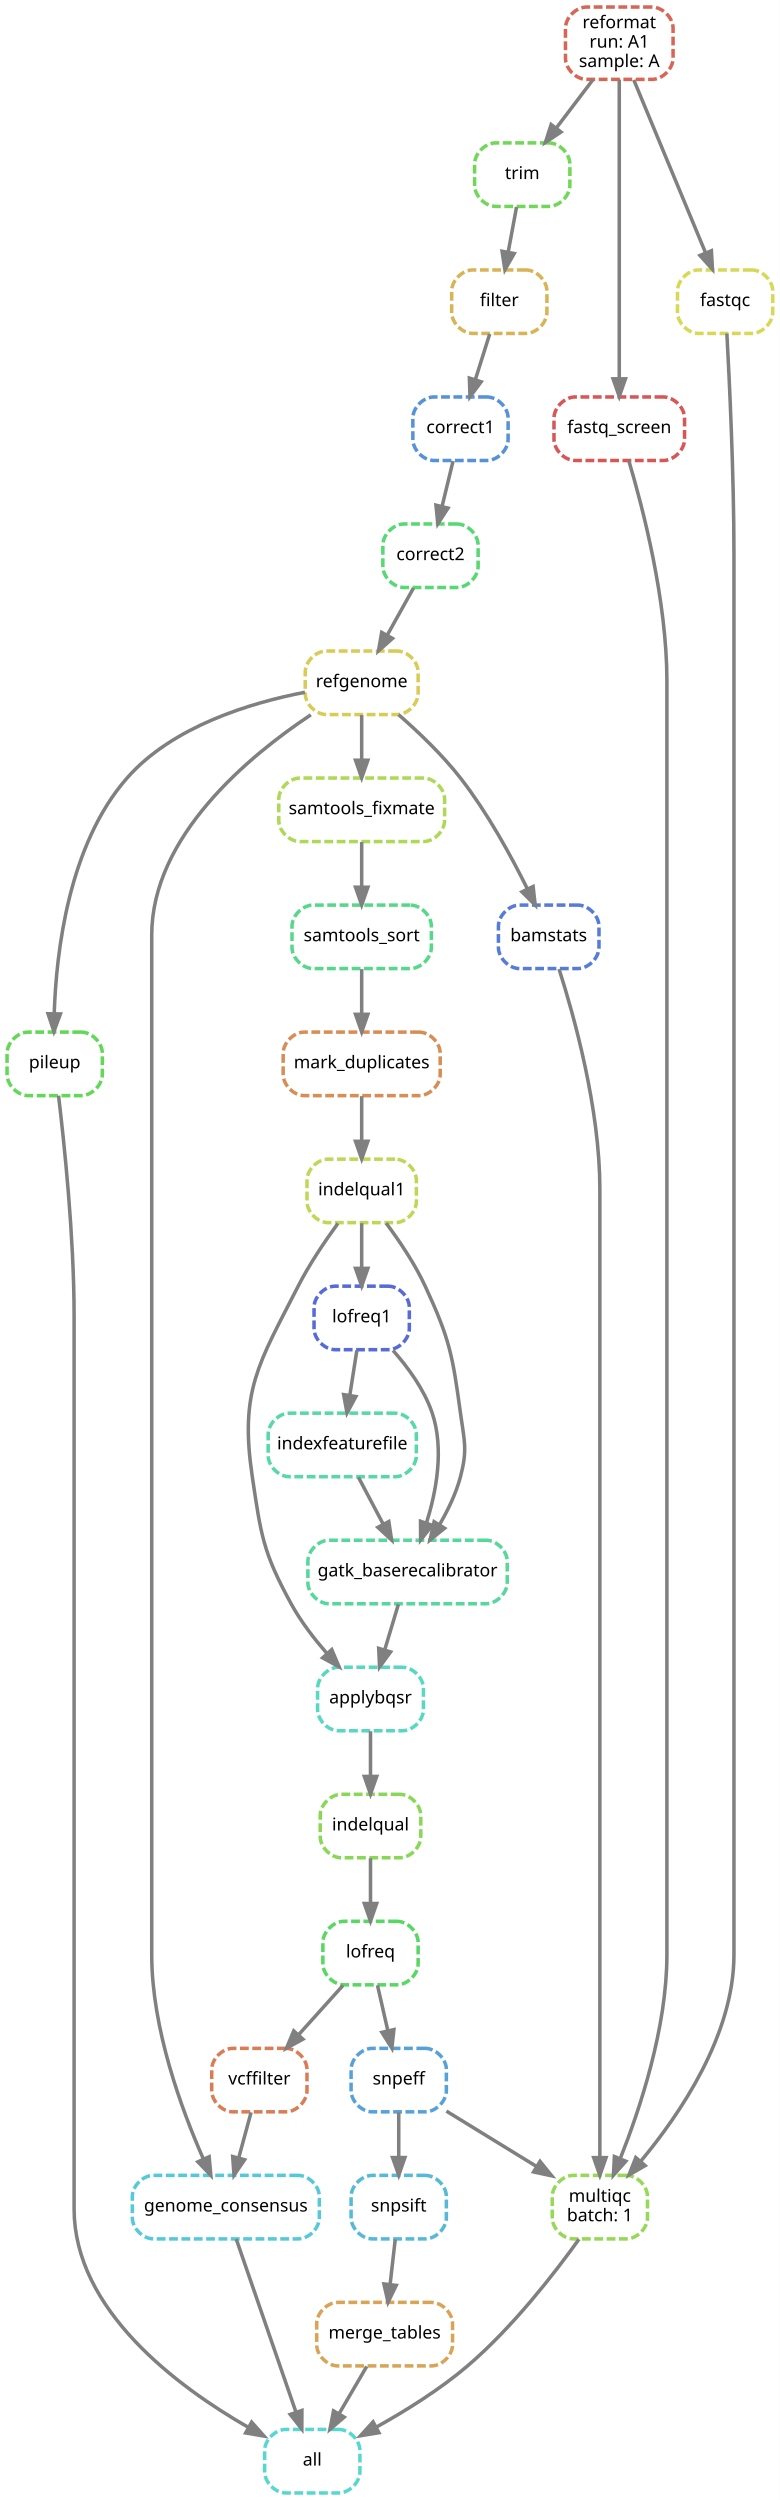
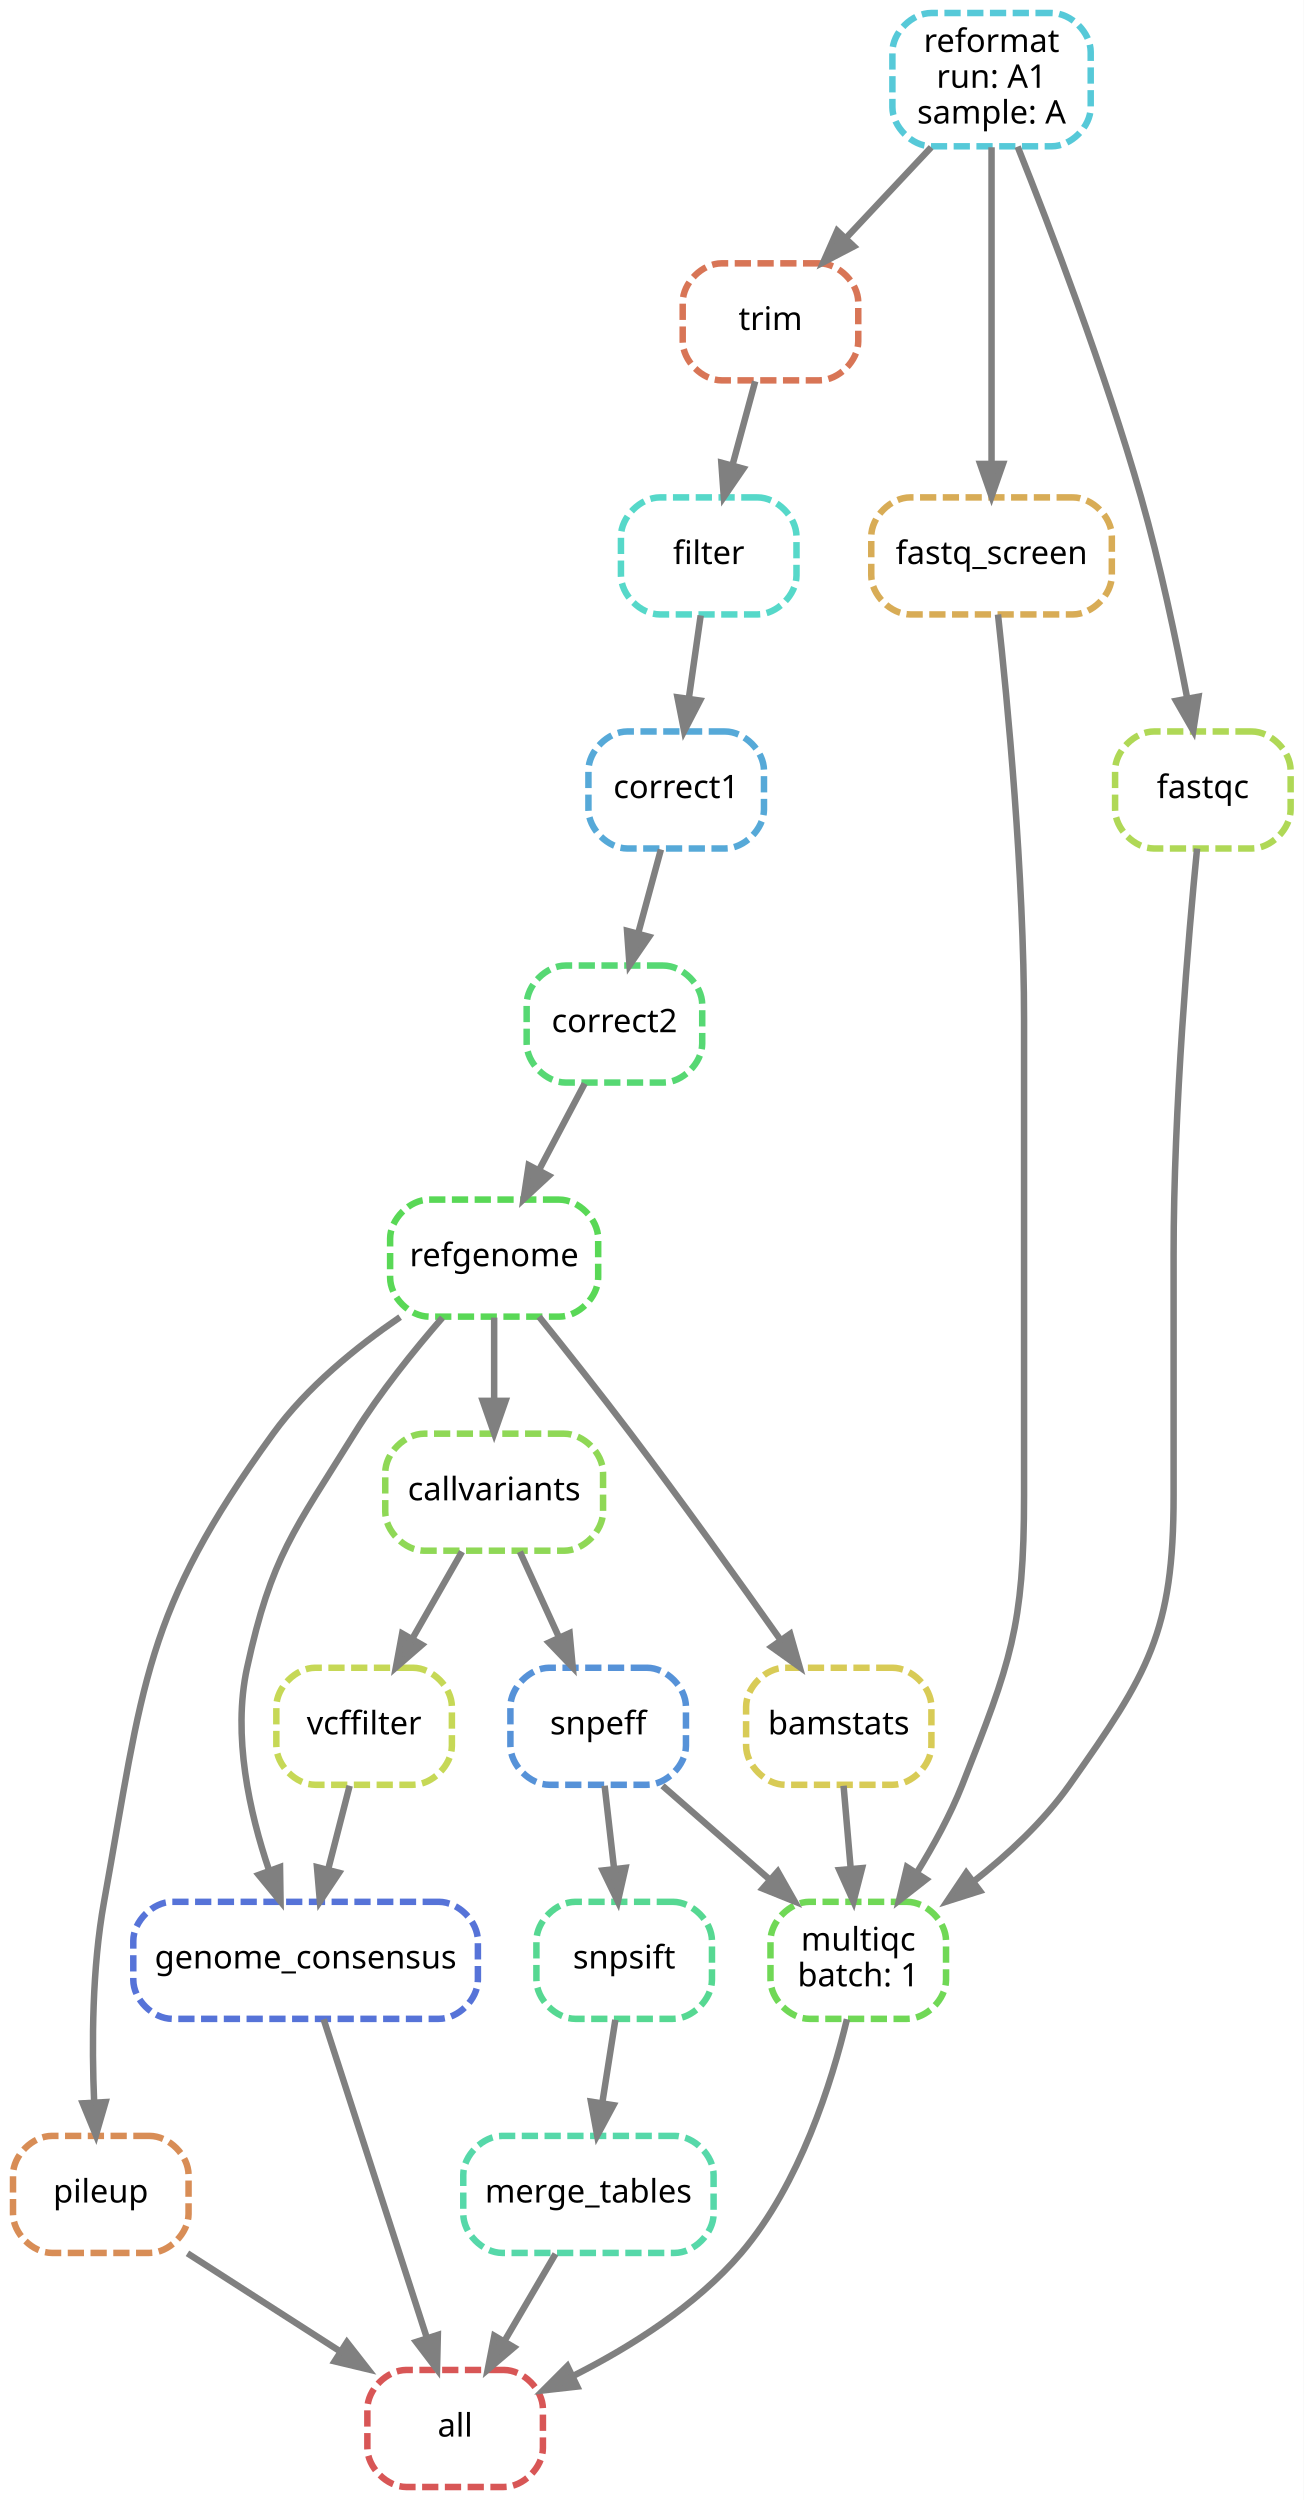
- <svg xmlns="http://www.w3.org/2000/svg" width="442pt" height="1417pt" viewBox="0.00 0.00 442.00 1417.00">
-   <g id="graph0" class="graph" transform="scale(1 1) rotate(0) translate(4 1413)">
-     <polygon fill="white" stroke="transparent" points="-4,4 -4,-1413 438,-1413 438,4 -4,4" />
+ <svg xmlns="http://www.w3.org/2000/svg" width="401pt" height="769pt" viewBox="0.00 0.00 401.00 769.00">
+   <g id="graph0" class="graph" transform="scale(1 1) rotate(0) translate(4 765)">
+     <polygon fill="white" stroke="transparent" points="-4,4 -4,-765 397,-765 397,4 -4,4" />
    <g id="node1" class="node">
-       <path fill="none" stroke="#56d8d0" stroke-width="2" stroke-dasharray="5,2" d="M188,-36C188,-36 158,-36 158,-36 152,-36 146,-30 146,-24 146,-24 146,-12 146,-12 146,-6 152,0 158,0 158,0 188,0 188,0 194,0 200,-6 200,-12 200,-12 200,-24 200,-24 200,-30 194,-36 188,-36" />
-       <text text-anchor="middle" x="173" y="-15.5" font-family="sans" font-size="10.00">all</text>
+       <path fill="none" stroke="#d85656" stroke-width="2" stroke-dasharray="5,2" d="M151,-36C151,-36 121,-36 121,-36 115,-36 109,-30 109,-24 109,-24 109,-12 109,-12 109,-6 115,0 121,0 121,0 151,0 151,0 157,0 163,-6 163,-12 163,-12 163,-24 163,-24 163,-30 157,-36 151,-36" />
+       <text text-anchor="middle" x="136" y="-15.5" font-family="sans" font-size="10.00">all</text>
    </g>
    <g id="node2" class="node">
-       <path fill="none" stroke="#d8a456" stroke-width="2" stroke-dasharray="5,2" d="M240.5,-108C240.5,-108 187.5,-108 187.5,-108 181.5,-108 175.5,-102 175.5,-96 175.5,-96 175.5,-84 175.5,-84 175.5,-78 181.5,-72 187.5,-72 187.5,-72 240.5,-72 240.5,-72 246.5,-72 252.5,-78 252.5,-84 252.5,-84 252.5,-96 252.5,-96 252.5,-102 246.5,-108 240.5,-108" />
-       <text text-anchor="middle" x="214" y="-87.5" font-family="sans" font-size="10.00">merge_tables</text>
+       <path fill="none" stroke="#56d8a9" stroke-width="2" stroke-dasharray="5,2" d="M203.5,-108C203.5,-108 150.5,-108 150.5,-108 144.5,-108 138.5,-102 138.5,-96 138.5,-96 138.5,-84 138.5,-84 138.5,-78 144.5,-72 150.5,-72 150.5,-72 203.5,-72 203.5,-72 209.5,-72 215.5,-78 215.5,-84 215.5,-84 215.5,-96 215.5,-96 215.5,-102 209.5,-108 203.5,-108" />
+       <text text-anchor="middle" x="177" y="-87.5" font-family="sans" font-size="10.00">merge_tables</text>
    </g>
    <g id="edge1" class="edge">
-       <path fill="none" stroke="grey" stroke-width="2" d="M203.87,-71.7C199.15,-63.64 193.44,-53.89 188.22,-44.98" />
-       <polygon fill="grey" stroke="grey" stroke-width="2" points="191.09,-42.96 183.02,-36.1 185.05,-46.5 191.09,-42.96" />
+       <path fill="none" stroke="grey" stroke-width="2" d="M166.87,-71.7C162.15,-63.64 156.44,-53.89 151.22,-44.98" />
+       <polygon fill="grey" stroke="grey" stroke-width="2" points="154.09,-42.96 146.02,-36.1 148.05,-46.5 154.09,-42.96" />
    </g>
    <g id="node3" class="node">
-       <path fill="none" stroke="#56b9d8" stroke-width="2" stroke-dasharray="5,2" d="M237,-180C237,-180 207,-180 207,-180 201,-180 195,-174 195,-168 195,-168 195,-156 195,-156 195,-150 201,-144 207,-144 207,-144 237,-144 237,-144 243,-144 249,-150 249,-156 249,-156 249,-168 249,-168 249,-174 243,-180 237,-180" />
-       <text text-anchor="middle" x="222" y="-159.5" font-family="sans" font-size="10.00">snpsift</text>
+       <path fill="none" stroke="#56d892" stroke-width="2" stroke-dasharray="5,2" d="M203,-180C203,-180 173,-180 173,-180 167,-180 161,-174 161,-168 161,-168 161,-156 161,-156 161,-150 167,-144 173,-144 173,-144 203,-144 203,-144 209,-144 215,-150 215,-156 215,-156 215,-168 215,-168 215,-174 209,-180 203,-180" />
+       <text text-anchor="middle" x="188" y="-159.5" font-family="sans" font-size="10.00">snpsift</text>
    </g>
    <g id="edge5" class="edge">
-       <path fill="none" stroke="grey" stroke-width="2" d="M220.02,-143.7C219.14,-135.98 218.08,-126.71 217.1,-118.11" />
-       <polygon fill="grey" stroke="grey" stroke-width="2" points="220.57,-117.64 215.95,-108.1 213.61,-118.44 220.57,-117.64" />
+       <path fill="none" stroke="grey" stroke-width="2" d="M185.28,-143.7C184.07,-135.98 182.61,-126.71 181.26,-118.11" />
+       <polygon fill="grey" stroke="grey" stroke-width="2" points="184.7,-117.44 179.69,-108.1 177.78,-118.53 184.7,-117.44" />
    </g>
    <g id="node4" class="node">
-       <path fill="none" stroke="#56a2d8" stroke-width="2" stroke-dasharray="5,2" d="M237,-252C237,-252 207,-252 207,-252 201,-252 195,-246 195,-240 195,-240 195,-228 195,-228 195,-222 201,-216 207,-216 207,-216 237,-216 237,-216 243,-216 249,-222 249,-228 249,-228 249,-240 249,-240 249,-246 243,-252 237,-252" />
-       <text text-anchor="middle" x="222" y="-231.5" font-family="sans" font-size="10.00">snpeff</text>
+       <path fill="none" stroke="#5692d8" stroke-width="2" stroke-dasharray="5,2" d="M195,-252C195,-252 165,-252 165,-252 159,-252 153,-246 153,-240 153,-240 153,-228 153,-228 153,-222 159,-216 165,-216 165,-216 195,-216 195,-216 201,-216 207,-222 207,-228 207,-228 207,-240 207,-240 207,-246 201,-252 195,-252" />
+       <text text-anchor="middle" x="180" y="-231.5" font-family="sans" font-size="10.00">snpeff</text>
    </g>
    <g id="edge6" class="edge">
-       <path fill="none" stroke="grey" stroke-width="2" d="M222,-215.7C222,-207.98 222,-198.71 222,-190.11" />
-       <polygon fill="grey" stroke="grey" stroke-width="2" points="225.5,-190.1 222,-180.1 218.5,-190.1 225.5,-190.1" />
+       <path fill="none" stroke="grey" stroke-width="2" d="M181.98,-215.7C182.86,-207.98 183.92,-198.71 184.9,-190.11" />
+       <polygon fill="grey" stroke="grey" stroke-width="2" points="188.39,-190.44 186.05,-180.1 181.43,-189.64 188.39,-190.44" />
    </g>
-     <g id="node21" class="node">
-       <path fill="none" stroke="#97d856" stroke-width="2" stroke-dasharray="5,2" d="M351,-180C351,-180 321,-180 321,-180 315,-180 309,-174 309,-168 309,-168 309,-156 309,-156 309,-150 315,-144 321,-144 321,-144 351,-144 351,-144 357,-144 363,-150 363,-156 363,-156 363,-168 363,-168 363,-174 357,-180 351,-180" />
-       <text text-anchor="middle" x="336" y="-165" font-family="sans" font-size="10.00">multiqc</text>
-       <text text-anchor="middle" x="336" y="-154" font-family="sans" font-size="10.00">batch: 1</text>
+     <g id="node12" class="node">
+       <path fill="none" stroke="#70d856" stroke-width="2" stroke-dasharray="5,2" d="M275,-180C275,-180 245,-180 245,-180 239,-180 233,-174 233,-168 233,-168 233,-156 233,-156 233,-150 239,-144 245,-144 245,-144 275,-144 275,-144 281,-144 287,-150 287,-156 287,-156 287,-168 287,-168 287,-174 281,-180 275,-180" />
+       <text text-anchor="middle" x="260" y="-165" font-family="sans" font-size="10.00">multiqc</text>
+       <text text-anchor="middle" x="260" y="-154" font-family="sans" font-size="10.00">batch: 1</text>
    </g>
-     <g id="edge28" class="edge">
-       <path fill="none" stroke="grey" stroke-width="2" d="M249.02,-216.41C264.24,-207.06 283.45,-195.27 299.94,-185.14" />
-       <polygon fill="grey" stroke="grey" stroke-width="2" points="302.09,-187.93 308.78,-179.71 298.43,-181.96 302.09,-187.93" />
+     <g id="edge16" class="edge">
+       <path fill="none" stroke="grey" stroke-width="2" d="M199.78,-215.7C209.75,-206.97 222.01,-196.24 232.86,-186.75" />
+       <polygon fill="grey" stroke="grey" stroke-width="2" points="235.23,-189.32 240.45,-180.1 230.62,-184.06 235.23,-189.32" />
    </g>
    <g id="node5" class="node">
-       <path fill="none" stroke="#56d863" stroke-width="2" stroke-dasharray="5,2" d="M221,-324C221,-324 191,-324 191,-324 185,-324 179,-318 179,-312 179,-312 179,-300 179,-300 179,-294 185,-288 191,-288 191,-288 221,-288 221,-288 227,-288 233,-294 233,-300 233,-300 233,-312 233,-312 233,-318 227,-324 221,-324" />
-       <text text-anchor="middle" x="206" y="-303.5" font-family="sans" font-size="10.00">lofreq</text>
+       <path fill="none" stroke="#8fd856" stroke-width="2" stroke-dasharray="5,2" d="M169.5,-324C169.5,-324 126.5,-324 126.5,-324 120.5,-324 114.5,-318 114.5,-312 114.5,-312 114.5,-300 114.5,-300 114.5,-294 120.5,-288 126.5,-288 126.5,-288 169.5,-288 169.5,-288 175.5,-288 181.5,-294 181.5,-300 181.5,-300 181.5,-312 181.5,-312 181.5,-318 175.5,-324 169.5,-324" />
+       <text text-anchor="middle" x="148" y="-303.5" font-family="sans" font-size="10.00">callvariants</text>
    </g>
    <g id="edge7" class="edge">
-       <path fill="none" stroke="grey" stroke-width="2" d="M209.96,-287.7C211.72,-279.98 213.84,-270.71 215.8,-262.11" />
-       <polygon fill="grey" stroke="grey" stroke-width="2" points="219.27,-262.63 218.09,-252.1 212.45,-261.07 219.27,-262.63" />
+       <path fill="none" stroke="grey" stroke-width="2" d="M155.91,-287.7C159.55,-279.73 163.95,-270.1 167.99,-261.26" />
+       <polygon fill="grey" stroke="grey" stroke-width="2" points="171.21,-262.65 172.18,-252.1 164.84,-259.74 171.21,-262.65" />
    </g>
-     <g id="node27" class="node">
-       <path fill="none" stroke="#d87d56" stroke-width="2" stroke-dasharray="5,2" d="M158,-252C158,-252 128,-252 128,-252 122,-252 116,-246 116,-240 116,-240 116,-228 116,-228 116,-222 122,-216 128,-216 128,-216 158,-216 158,-216 164,-216 170,-222 170,-228 170,-228 170,-240 170,-240 170,-246 164,-252 158,-252" />
-       <text text-anchor="middle" x="143" y="-231.5" font-family="sans" font-size="10.00">vcffilter</text>
+     <g id="node18" class="node">
+       <path fill="none" stroke="#c6d856" stroke-width="2" stroke-dasharray="5,2" d="M123,-252C123,-252 93,-252 93,-252 87,-252 81,-246 81,-240 81,-240 81,-228 81,-228 81,-222 87,-216 93,-216 93,-216 123,-216 123,-216 129,-216 135,-222 135,-228 135,-228 135,-240 135,-240 135,-246 129,-252 123,-252" />
+       <text text-anchor="middle" x="108" y="-231.5" font-family="sans" font-size="10.00">vcffilter</text>
    </g>
-     <g id="edge36" class="edge">
-       <path fill="none" stroke="grey" stroke-width="2" d="M190.43,-287.7C182.8,-279.22 173.48,-268.86 165.12,-259.58" />
-       <polygon fill="grey" stroke="grey" stroke-width="2" points="167.69,-257.2 158.39,-252.1 162.48,-261.88 167.69,-257.2" />
+     <g id="edge24" class="edge">
+       <path fill="none" stroke="grey" stroke-width="2" d="M138.11,-287.7C133.51,-279.64 127.94,-269.89 122.85,-260.98" />
+       <polygon fill="grey" stroke="grey" stroke-width="2" points="125.77,-259.05 117.77,-252.1 119.7,-262.52 125.77,-259.05" />
    </g>
    <g id="node6" class="node">
-       <path fill="none" stroke="#88d856" stroke-width="2" stroke-dasharray="5,2" d="M222.5,-396C222.5,-396 189.5,-396 189.5,-396 183.5,-396 177.5,-390 177.5,-384 177.5,-384 177.5,-372 177.5,-372 177.5,-366 183.5,-360 189.5,-360 189.5,-360 222.5,-360 222.5,-360 228.5,-360 234.5,-366 234.5,-372 234.5,-372 234.5,-384 234.5,-384 234.5,-390 228.5,-396 222.5,-396" />
-       <text text-anchor="middle" x="206" y="-375.5" font-family="sans" font-size="10.00">indelqual</text>
+       <path fill="none" stroke="#59d856" stroke-width="2" stroke-dasharray="5,2" d="M168,-396C168,-396 128,-396 128,-396 122,-396 116,-390 116,-384 116,-384 116,-372 116,-372 116,-366 122,-360 128,-360 128,-360 168,-360 168,-360 174,-360 180,-366 180,-372 180,-372 180,-384 180,-384 180,-390 174,-396 168,-396" />
+       <text text-anchor="middle" x="148" y="-375.5" font-family="sans" font-size="10.00">refgenome</text>
    </g>
    <g id="edge8" class="edge">
-       <path fill="none" stroke="grey" stroke-width="2" d="M206,-359.7C206,-351.98 206,-342.71 206,-334.11" />
-       <polygon fill="grey" stroke="grey" stroke-width="2" points="209.5,-334.1 206,-324.1 202.5,-334.1 209.5,-334.1" />
+       <path fill="none" stroke="grey" stroke-width="2" d="M148,-359.7C148,-351.98 148,-342.71 148,-334.11" />
+       <polygon fill="grey" stroke="grey" stroke-width="2" points="151.5,-334.1 148,-324.1 144.5,-334.1 151.5,-334.1" />
+     </g>
+     <g id="node15" class="node">
+       <path fill="none" stroke="#d8cb56" stroke-width="2" stroke-dasharray="5,2" d="M270.5,-252C270.5,-252 237.5,-252 237.5,-252 231.5,-252 225.5,-246 225.5,-240 225.5,-240 225.5,-228 225.5,-228 225.5,-222 231.5,-216 237.5,-216 237.5,-216 270.5,-216 270.5,-216 276.5,-216 282.5,-222 282.5,-228 282.5,-228 282.5,-240 282.5,-240 282.5,-246 276.5,-252 270.5,-252" />
+       <text text-anchor="middle" x="254" y="-231.5" font-family="sans" font-size="10.00">bamstats</text>
+     </g>
+     <g id="edge20" class="edge">
+       <path fill="none" stroke="grey" stroke-width="2" d="M161.82,-359.97C170.12,-349.66 180.8,-336.18 190,-324 205.97,-302.86 223.49,-278.39 236.16,-260.46" />
+       <polygon fill="grey" stroke="grey" stroke-width="2" points="239.06,-262.42 241.97,-252.23 233.34,-258.39 239.06,-262.42" />
+     </g>
+     <g id="node16" class="node">
+       <path fill="none" stroke="#d88d56" stroke-width="2" stroke-dasharray="5,2" d="M42,-108C42,-108 12,-108 12,-108 6,-108 0,-102 0,-96 0,-96 0,-84 0,-84 0,-78 6,-72 12,-72 12,-72 42,-72 42,-72 48,-72 54,-78 54,-84 54,-84 54,-96 54,-96 54,-102 48,-108 42,-108" />
+       <text text-anchor="middle" x="27" y="-87.5" font-family="sans" font-size="10.00">pileup</text>
+     </g>
+     <g id="edge21" class="edge">
+       <path fill="none" stroke="grey" stroke-width="2" d="M119.07,-359.86C105.63,-350.67 90.37,-338.3 80,-324 40.04,-268.92 40.11,-246.96 28,-180 24.31,-159.6 24.21,-136.14 24.96,-118.43" />
+       <polygon fill="grey" stroke="grey" stroke-width="2" points="28.46,-118.4 25.5,-108.22 21.47,-118.02 28.46,-118.4" />
+     </g>
+     <g id="node17" class="node">
+       <path fill="none" stroke="#5673d8" stroke-width="2" stroke-dasharray="5,2" d="M131,-180C131,-180 49,-180 49,-180 43,-180 37,-174 37,-168 37,-168 37,-156 37,-156 37,-150 43,-144 49,-144 49,-144 131,-144 131,-144 137,-144 143,-150 143,-156 143,-156 143,-168 143,-168 143,-174 137,-180 131,-180" />
+       <text text-anchor="middle" x="90" y="-159.5" font-family="sans" font-size="10.00">genome_consensus</text>
+     </g>
+     <g id="edge22" class="edge">
+       <path fill="none" stroke="grey" stroke-width="2" d="M132.09,-359.69C123.42,-349.72 112.88,-336.68 105,-324 86.43,-294.1 79.51,-286.39 72,-252 67.45,-231.14 72.75,-207.45 78.75,-189.75" />
+       <polygon fill="grey" stroke="grey" stroke-width="2" points="82.14,-190.69 82.3,-180.09 75.57,-188.27 82.14,-190.69" />
    </g>
    <g id="node7" class="node">
-       <path fill="none" stroke="#56d8c1" stroke-width="2" stroke-dasharray="5,2" d="M224,-468C224,-468 188,-468 188,-468 182,-468 176,-462 176,-456 176,-456 176,-444 176,-444 176,-438 182,-432 188,-432 188,-432 224,-432 224,-432 230,-432 236,-438 236,-444 236,-444 236,-456 236,-456 236,-462 230,-468 224,-468" />
-       <text text-anchor="middle" x="206" y="-447.5" font-family="sans" font-size="10.00">applybqsr</text>
+       <path fill="none" stroke="#56d873" stroke-width="2" stroke-dasharray="5,2" d="M200,-468C200,-468 170,-468 170,-468 164,-468 158,-462 158,-456 158,-456 158,-444 158,-444 158,-438 164,-432 170,-432 170,-432 200,-432 200,-432 206,-432 212,-438 212,-444 212,-444 212,-456 212,-456 212,-462 206,-468 200,-468" />
+       <text text-anchor="middle" x="185" y="-447.5" font-family="sans" font-size="10.00">correct2</text>
    </g>
    <g id="edge9" class="edge">
-       <path fill="none" stroke="grey" stroke-width="2" d="M206,-431.7C206,-423.98 206,-414.71 206,-406.11" />
-       <polygon fill="grey" stroke="grey" stroke-width="2" points="209.5,-406.1 206,-396.1 202.5,-406.1 209.5,-406.1" />
+       <path fill="none" stroke="grey" stroke-width="2" d="M175.85,-431.7C171.6,-423.64 166.44,-413.89 161.73,-404.98" />
+       <polygon fill="grey" stroke="grey" stroke-width="2" points="164.81,-403.31 157.04,-396.1 158.62,-406.58 164.81,-403.31" />
    </g>
    <g id="node8" class="node">
-       <path fill="none" stroke="#bed856" stroke-width="2" stroke-dasharray="5,2" d="M220,-756C220,-756 182,-756 182,-756 176,-756 170,-750 170,-744 170,-744 170,-732 170,-732 170,-726 176,-720 182,-720 182,-720 220,-720 220,-720 226,-720 232,-726 232,-732 232,-732 232,-744 232,-744 232,-750 226,-756 220,-756" />
-       <text text-anchor="middle" x="201" y="-735.5" font-family="sans" font-size="10.00">indelqual1</text>
+       <path fill="none" stroke="#56a9d8" stroke-width="2" stroke-dasharray="5,2" d="M219,-540C219,-540 189,-540 189,-540 183,-540 177,-534 177,-528 177,-528 177,-516 177,-516 177,-510 183,-504 189,-504 189,-504 219,-504 219,-504 225,-504 231,-510 231,-516 231,-516 231,-528 231,-528 231,-534 225,-540 219,-540" />
+       <text text-anchor="middle" x="204" y="-519.5" font-family="sans" font-size="10.00">correct1</text>
    </g>
    <g id="edge10" class="edge">
-       <path fill="none" stroke="grey" stroke-width="2" d="M187.5,-719.54C180.19,-709.52 171.37,-696.49 165,-684 142.57,-640.02 131.71,-624.83 139,-576 143.94,-542.91 144.95,-533.36 161,-504 166.44,-494.05 173.95,-484.26 181.28,-475.86" />
-       <polygon fill="grey" stroke="grey" stroke-width="2" points="184.04,-478.02 188.17,-468.27 178.86,-473.32 184.04,-478.02" />
-     </g>
-     <g id="node18" class="node">
-       <path fill="none" stroke="#56d89a" stroke-width="2" stroke-dasharray="5,2" d="M271.5,-540C271.5,-540 182.5,-540 182.5,-540 176.5,-540 170.5,-534 170.5,-528 170.5,-528 170.5,-516 170.5,-516 170.5,-510 176.5,-504 182.5,-504 182.5,-504 271.5,-504 271.5,-504 277.5,-504 283.5,-510 283.5,-516 283.5,-516 283.5,-528 283.5,-528 283.5,-534 277.5,-540 271.5,-540" />
-       <text text-anchor="middle" x="227" y="-519.5" font-family="sans" font-size="10.00">gatk_baserecalibrator</text>
-     </g>
-     <g id="edge21" class="edge">
-       <path fill="none" stroke="grey" stroke-width="2" d="M214.86,-719.72C222.3,-709.76 231.11,-696.72 237,-684 250.96,-653.86 252.51,-644.91 257,-612 259.16,-596.15 261.08,-591.47 257,-576 254.51,-566.54 249.9,-556.99 245.03,-548.66" />
-       <polygon fill="grey" stroke="grey" stroke-width="2" points="247.99,-546.79 239.73,-540.15 242.05,-550.49 247.99,-546.79" />
-     </g>
-     <g id="node19" class="node">
-       <path fill="none" stroke="#566bd8" stroke-width="2" stroke-dasharray="5,2" d="M216,-684C216,-684 186,-684 186,-684 180,-684 174,-678 174,-672 174,-672 174,-660 174,-660 174,-654 180,-648 186,-648 186,-648 216,-648 216,-648 222,-648 228,-654 228,-660 228,-660 228,-672 228,-672 228,-678 222,-684 216,-684" />
-       <text text-anchor="middle" x="201" y="-663.5" font-family="sans" font-size="10.00">lofreq1</text>
-     </g>
-     <g id="edge24" class="edge">
-       <path fill="none" stroke="grey" stroke-width="2" d="M201,-719.7C201,-711.98 201,-702.71 201,-694.11" />
-       <polygon fill="grey" stroke="grey" stroke-width="2" points="204.5,-694.1 201,-684.1 197.5,-694.1 204.5,-694.1" />
+       <path fill="none" stroke="grey" stroke-width="2" d="M199.3,-503.7C197.19,-495.9 194.64,-486.51 192.28,-477.83" />
+       <polygon fill="grey" stroke="grey" stroke-width="2" points="195.64,-476.84 189.64,-468.1 188.88,-478.67 195.64,-476.84" />
    </g>
    <g id="node9" class="node">
-       <path fill="none" stroke="#d88d56" stroke-width="2" stroke-dasharray="5,2" d="M233.5,-828C233.5,-828 168.5,-828 168.5,-828 162.5,-828 156.5,-822 156.5,-816 156.5,-816 156.5,-804 156.5,-804 156.5,-798 162.5,-792 168.5,-792 168.5,-792 233.5,-792 233.5,-792 239.5,-792 245.5,-798 245.5,-804 245.5,-804 245.5,-816 245.5,-816 245.5,-822 239.5,-828 233.5,-828" />
-       <text text-anchor="middle" x="201" y="-807.5" font-family="sans" font-size="10.00">mark_duplicates</text>
+       <path fill="none" stroke="#56d8c9" stroke-width="2" stroke-dasharray="5,2" d="M229,-612C229,-612 199,-612 199,-612 193,-612 187,-606 187,-600 187,-600 187,-588 187,-588 187,-582 193,-576 199,-576 199,-576 229,-576 229,-576 235,-576 241,-582 241,-588 241,-588 241,-600 241,-600 241,-606 235,-612 229,-612" />
+       <text text-anchor="middle" x="214" y="-591.5" font-family="sans" font-size="10.00">filter</text>
+     </g>
+     <g id="edge11" class="edge">
+       <path fill="none" stroke="grey" stroke-width="2" d="M211.53,-575.7C210.43,-567.98 209.1,-558.71 207.87,-550.11" />
+       <polygon fill="grey" stroke="grey" stroke-width="2" points="211.32,-549.51 206.44,-540.1 204.39,-550.5 211.32,-549.51" />
+     </g>
+     <g id="node10" class="node">
+       <path fill="none" stroke="#d87556" stroke-width="2" stroke-dasharray="5,2" d="M248,-684C248,-684 218,-684 218,-684 212,-684 206,-678 206,-672 206,-672 206,-660 206,-660 206,-654 212,-648 218,-648 218,-648 248,-648 248,-648 254,-648 260,-654 260,-660 260,-660 260,-672 260,-672 260,-678 254,-684 248,-684" />
+       <text text-anchor="middle" x="233" y="-663.5" font-family="sans" font-size="10.00">trim</text>
    </g>
    <g id="edge12" class="edge">
-       <path fill="none" stroke="grey" stroke-width="2" d="M201,-791.7C201,-783.98 201,-774.71 201,-766.11" />
-       <polygon fill="grey" stroke="grey" stroke-width="2" points="204.5,-766.1 201,-756.1 197.5,-766.1 204.5,-766.1" />
+       <path fill="none" stroke="grey" stroke-width="2" d="M228.3,-647.7C226.19,-639.9 223.64,-630.51 221.28,-621.83" />
+       <polygon fill="grey" stroke="grey" stroke-width="2" points="224.64,-620.84 218.64,-612.1 217.88,-622.67 224.64,-620.84" />
    </g>
-     <g id="node10" class="node">
-       <path fill="none" stroke="#56d88a" stroke-width="2" stroke-dasharray="5,2" d="M228.5,-900C228.5,-900 173.5,-900 173.5,-900 167.5,-900 161.5,-894 161.5,-888 161.5,-888 161.5,-876 161.5,-876 161.5,-870 167.5,-864 173.5,-864 173.5,-864 228.5,-864 228.5,-864 234.5,-864 240.5,-870 240.5,-876 240.5,-876 240.5,-888 240.5,-888 240.5,-894 234.5,-900 228.5,-900" />
-       <text text-anchor="middle" x="201" y="-879.5" font-family="sans" font-size="10.00">samtools_sort</text>
+     <g id="node11" class="node">
+       <path fill="none" stroke="#56c9d8" stroke-width="2" stroke-dasharray="5,2" d="M319.5,-761C319.5,-761 282.5,-761 282.5,-761 276.5,-761 270.5,-755 270.5,-749 270.5,-749 270.5,-732 270.5,-732 270.5,-726 276.5,-720 282.5,-720 282.5,-720 319.5,-720 319.5,-720 325.5,-720 331.5,-726 331.5,-732 331.5,-732 331.5,-749 331.5,-749 331.5,-755 325.5,-761 319.5,-761" />
+       <text text-anchor="middle" x="301" y="-749" font-family="sans" font-size="10.00">reformat</text>
+       <text text-anchor="middle" x="301" y="-738" font-family="sans" font-size="10.00">run: A1</text>
+       <text text-anchor="middle" x="301" y="-727" font-family="sans" font-size="10.00">sample: A</text>
    </g>
    <g id="edge13" class="edge">
-       <path fill="none" stroke="grey" stroke-width="2" d="M201,-863.7C201,-855.98 201,-846.71 201,-838.11" />
-       <polygon fill="grey" stroke="grey" stroke-width="2" points="204.5,-838.1 201,-828.1 197.5,-838.1 204.5,-838.1" />
+       <path fill="none" stroke="grey" stroke-width="2" d="M282.42,-719.69C274.31,-711.04 264.71,-700.81 256.14,-691.68" />
+       <polygon fill="grey" stroke="grey" stroke-width="2" points="258.64,-689.22 249.24,-684.32 253.53,-694.01 258.64,-689.22" />
    </g>
-     <g id="node11" class="node">
-       <path fill="none" stroke="#afd856" stroke-width="2" stroke-dasharray="5,2" d="M236,-972C236,-972 166,-972 166,-972 160,-972 154,-966 154,-960 154,-960 154,-948 154,-948 154,-942 160,-936 166,-936 166,-936 236,-936 236,-936 242,-936 248,-942 248,-948 248,-948 248,-960 248,-960 248,-966 242,-972 236,-972" />
-       <text text-anchor="middle" x="201" y="-951.5" font-family="sans" font-size="10.00">samtools_fixmate</text>
+     <g id="node13" class="node">
+       <path fill="none" stroke="#d8ac56" stroke-width="2" stroke-dasharray="5,2" d="M326,-612C326,-612 276,-612 276,-612 270,-612 264,-606 264,-600 264,-600 264,-588 264,-588 264,-582 270,-576 276,-576 276,-576 326,-576 326,-576 332,-576 338,-582 338,-588 338,-588 338,-600 338,-600 338,-606 332,-612 326,-612" />
+       <text text-anchor="middle" x="301" y="-591.5" font-family="sans" font-size="10.00">fastq_screen</text>
+     </g>
+     <g id="edge18" class="edge">
+       <path fill="none" stroke="grey" stroke-width="2" d="M301,-719.71C301,-694.49 301,-650.76 301,-622.36" />
+       <polygon fill="grey" stroke="grey" stroke-width="2" points="304.5,-622.3 301,-612.3 297.5,-622.3 304.5,-622.3" />
+     </g>
+     <g id="node14" class="node">
+       <path fill="none" stroke="#afd856" stroke-width="2" stroke-dasharray="5,2" d="M381,-540C381,-540 351,-540 351,-540 345,-540 339,-534 339,-528 339,-528 339,-516 339,-516 339,-510 345,-504 351,-504 351,-504 381,-504 381,-504 387,-504 393,-510 393,-516 393,-516 393,-528 393,-528 393,-534 387,-540 381,-540" />
+       <text text-anchor="middle" x="366" y="-519.5" font-family="sans" font-size="10.00">fastqc</text>
+     </g>
+     <g id="edge19" class="edge">
+       <path fill="none" stroke="grey" stroke-width="2" d="M309.02,-719.9C318.94,-695.1 335.88,-650.92 347,-612 352.82,-591.62 357.76,-568.16 361.14,-550.44" />
+       <polygon fill="grey" stroke="grey" stroke-width="2" points="364.65,-550.7 363.04,-540.23 357.77,-549.42 364.65,-550.7" />
+     </g>
+     <g id="edge2" class="edge">
+       <path fill="none" stroke="grey" stroke-width="2" d="M256.52,-143.89C251.88,-124.59 242.07,-93.17 224,-72 210.13,-55.75 189.96,-43.1 172.44,-34.24" />
+       <polygon fill="grey" stroke="grey" stroke-width="2" points="173.56,-30.89 163.03,-29.71 170.52,-37.2 173.56,-30.89" />
    </g>
    <g id="edge14" class="edge">
-       <path fill="none" stroke="grey" stroke-width="2" d="M201,-935.7C201,-927.98 201,-918.71 201,-910.11" />
-       <polygon fill="grey" stroke="grey" stroke-width="2" points="204.5,-910.1 201,-900.1 197.5,-910.1 204.5,-910.1" />
-     </g>
-     <g id="node12" class="node">
-       <path fill="none" stroke="#d8cb56" stroke-width="2" stroke-dasharray="5,2" d="M221,-1044C221,-1044 181,-1044 181,-1044 175,-1044 169,-1038 169,-1032 169,-1032 169,-1020 169,-1020 169,-1014 175,-1008 181,-1008 181,-1008 221,-1008 221,-1008 227,-1008 233,-1014 233,-1020 233,-1020 233,-1032 233,-1032 233,-1038 227,-1044 221,-1044" />
-       <text text-anchor="middle" x="201" y="-1023.5" font-family="sans" font-size="10.00">refgenome</text>
+       <path fill="none" stroke="grey" stroke-width="2" d="M302.98,-575.98C305.89,-549.36 311,-496.23 311,-451 311,-451 311,-451 311,-305 311,-264.55 306.88,-253.61 292,-216 288.34,-206.75 283.15,-197.26 278,-188.92" />
+       <polygon fill="grey" stroke="grey" stroke-width="2" points="280.87,-186.9 272.52,-180.38 274.98,-190.68 280.87,-186.9" />
    </g>
    <g id="edge15" class="edge">
-       <path fill="none" stroke="grey" stroke-width="2" d="M201,-1007.7C201,-999.98 201,-990.71 201,-982.11" />
-       <polygon fill="grey" stroke="grey" stroke-width="2" points="204.5,-982.1 201,-972.1 197.5,-982.1 204.5,-982.1" />
-     </g>
-     <g id="node24" class="node">
-       <path fill="none" stroke="#567bd8" stroke-width="2" stroke-dasharray="5,2" d="M323.5,-900C323.5,-900 290.5,-900 290.5,-900 284.5,-900 278.5,-894 278.5,-888 278.5,-888 278.5,-876 278.5,-876 278.5,-870 284.5,-864 290.5,-864 290.5,-864 323.5,-864 323.5,-864 329.5,-864 335.5,-870 335.5,-876 335.5,-876 335.5,-888 335.5,-888 335.5,-894 329.5,-900 323.5,-900" />
-       <text text-anchor="middle" x="307" y="-879.5" font-family="sans" font-size="10.00">bamstats</text>
-     </g>
-     <g id="edge32" class="edge">
-       <path fill="none" stroke="grey" stroke-width="2" d="M221.9,-1007.93C233.12,-998.14 246.71,-985.19 257,-972 272.31,-952.36 285.88,-927.47 295,-909.01" />
-       <polygon fill="grey" stroke="grey" stroke-width="2" points="298.16,-910.53 299.36,-900 291.85,-907.48 298.16,-910.53" />
-     </g>
-     <g id="node25" class="node">
-       <path fill="none" stroke="#61d856" stroke-width="2" stroke-dasharray="5,2" d="M42,-828C42,-828 12,-828 12,-828 6,-828 0,-822 0,-816 0,-816 0,-804 0,-804 0,-798 6,-792 12,-792 12,-792 42,-792 42,-792 48,-792 54,-798 54,-804 54,-804 54,-816 54,-816 54,-822 48,-828 42,-828" />
-       <text text-anchor="middle" x="27" y="-807.5" font-family="sans" font-size="10.00">pileup</text>
-     </g>
-     <g id="edge33" class="edge">
-       <path fill="none" stroke="grey" stroke-width="2" d="M168.84,-1020.62C138.5,-1014.78 93.91,-1001.51 68,-972 34.89,-934.28 27.85,-873.46 26.73,-838.36" />
-       <polygon fill="grey" stroke="grey" stroke-width="2" points="30.23,-838.29 26.56,-828.35 23.23,-838.41 30.23,-838.29" />
-     </g>
-     <g id="node26" class="node">
-       <path fill="none" stroke="#56c9d8" stroke-width="2" stroke-dasharray="5,2" d="M165,-180C165,-180 83,-180 83,-180 77,-180 71,-174 71,-168 71,-168 71,-156 71,-156 71,-150 77,-144 83,-144 83,-144 165,-144 165,-144 171,-144 177,-150 177,-156 177,-156 177,-168 177,-168 177,-174 171,-180 165,-180" />
-       <text text-anchor="middle" x="124" y="-159.5" font-family="sans" font-size="10.00">genome_consensus</text>
-     </g>
-     <g id="edge34" class="edge">
-       <path fill="none" stroke="grey" stroke-width="2" d="M172.19,-1007.85C136.98,-984.45 82,-938.97 82,-883 82,-883 82,-883 82,-305 82,-263.15 98.99,-217.1 111.35,-189.11" />
-       <polygon fill="grey" stroke="grey" stroke-width="2" points="114.54,-190.56 115.5,-180.01 108.17,-187.66 114.54,-190.56" />
-     </g>
-     <g id="node13" class="node">
-       <path fill="none" stroke="#56d873" stroke-width="2" stroke-dasharray="5,2" d="M255,-1116C255,-1116 225,-1116 225,-1116 219,-1116 213,-1110 213,-1104 213,-1104 213,-1092 213,-1092 213,-1086 219,-1080 225,-1080 225,-1080 255,-1080 255,-1080 261,-1080 267,-1086 267,-1092 267,-1092 267,-1104 267,-1104 267,-1110 261,-1116 255,-1116" />
-       <text text-anchor="middle" x="240" y="-1095.5" font-family="sans" font-size="10.00">correct2</text>
-     </g>
-     <g id="edge16" class="edge">
-       <path fill="none" stroke="grey" stroke-width="2" d="M230.36,-1079.7C225.87,-1071.64 220.44,-1061.89 215.48,-1052.98" />
-       <polygon fill="grey" stroke="grey" stroke-width="2" points="218.45,-1051.14 210.53,-1044.1 212.34,-1054.54 218.45,-1051.14" />
-     </g>
-     <g id="node14" class="node">
-       <path fill="none" stroke="#5692d8" stroke-width="2" stroke-dasharray="5,2" d="M272,-1188C272,-1188 242,-1188 242,-1188 236,-1188 230,-1182 230,-1176 230,-1176 230,-1164 230,-1164 230,-1158 236,-1152 242,-1152 242,-1152 272,-1152 272,-1152 278,-1152 284,-1158 284,-1164 284,-1164 284,-1176 284,-1176 284,-1182 278,-1188 272,-1188" />
-       <text text-anchor="middle" x="257" y="-1167.5" font-family="sans" font-size="10.00">correct1</text>
+       <path fill="none" stroke="grey" stroke-width="2" d="M364.22,-503.97C361.6,-477.34 357,-424.21 357,-379 357,-379 357,-379 357,-305 357,-262.97 349.28,-250.31 325,-216 317.02,-204.73 306.04,-194.54 295.37,-186.17" />
+       <polygon fill="grey" stroke="grey" stroke-width="2" points="297.42,-183.34 287.32,-180.14 293.22,-188.94 297.42,-183.34" />
    </g>
    <g id="edge17" class="edge">
-       <path fill="none" stroke="grey" stroke-width="2" d="M252.8,-1151.7C250.9,-1143.9 248.62,-1134.51 246.52,-1125.83" />
-       <polygon fill="grey" stroke="grey" stroke-width="2" points="249.92,-1125 244.15,-1116.1 243.11,-1126.65 249.92,-1125" />
+       <path fill="none" stroke="grey" stroke-width="2" d="M255.48,-215.7C256.14,-207.98 256.94,-198.71 257.68,-190.11" />
+       <polygon fill="grey" stroke="grey" stroke-width="2" points="261.17,-190.37 258.53,-180.1 254.19,-189.77 261.17,-190.37" />
    </g>
-     <g id="node15" class="node">
-       <path fill="none" stroke="#d8b456" stroke-width="2" stroke-dasharray="5,2" d="M294,-1260C294,-1260 264,-1260 264,-1260 258,-1260 252,-1254 252,-1248 252,-1248 252,-1236 252,-1236 252,-1230 258,-1224 264,-1224 264,-1224 294,-1224 294,-1224 300,-1224 306,-1230 306,-1236 306,-1236 306,-1248 306,-1248 306,-1254 300,-1260 294,-1260" />
-       <text text-anchor="middle" x="279" y="-1239.5" font-family="sans" font-size="10.00">filter</text>
+     <g id="edge3" class="edge">
+       <path fill="none" stroke="grey" stroke-width="2" d="M53.66,-71.88C67.78,-62.81 85.31,-51.55 100.56,-41.76" />
+       <polygon fill="grey" stroke="grey" stroke-width="2" points="102.71,-44.54 109.23,-36.19 98.93,-38.65 102.71,-44.54" />
    </g>
-     <g id="edge18" class="edge">
-       <path fill="none" stroke="grey" stroke-width="2" d="M273.56,-1223.7C271.11,-1215.9 268.16,-1206.51 265.43,-1197.83" />
-       <polygon fill="grey" stroke="grey" stroke-width="2" points="268.71,-1196.59 262.38,-1188.1 262.04,-1198.69 268.71,-1196.59" />
-     </g>
-     <g id="node16" class="node">
-       <path fill="none" stroke="#70d856" stroke-width="2" stroke-dasharray="5,2" d="M307,-1332C307,-1332 277,-1332 277,-1332 271,-1332 265,-1326 265,-1320 265,-1320 265,-1308 265,-1308 265,-1302 271,-1296 277,-1296 277,-1296 307,-1296 307,-1296 313,-1296 319,-1302 319,-1308 319,-1308 319,-1320 319,-1320 319,-1326 313,-1332 307,-1332" />
-       <text text-anchor="middle" x="292" y="-1311.5" font-family="sans" font-size="10.00">trim</text>
-     </g>
-     <g id="edge19" class="edge">
-       <path fill="none" stroke="grey" stroke-width="2" d="M288.79,-1295.7C287.35,-1287.98 285.63,-1278.71 284.04,-1270.11" />
-       <polygon fill="grey" stroke="grey" stroke-width="2" points="287.44,-1269.3 282.18,-1260.1 280.56,-1270.58 287.44,-1269.3" />
-     </g>
-     <g id="node17" class="node">
-       <path fill="none" stroke="#d86656" stroke-width="2" stroke-dasharray="5,2" d="M365.5,-1409C365.5,-1409 328.5,-1409 328.5,-1409 322.5,-1409 316.5,-1403 316.5,-1397 316.5,-1397 316.5,-1380 316.5,-1380 316.5,-1374 322.5,-1368 328.5,-1368 328.5,-1368 365.5,-1368 365.5,-1368 371.5,-1368 377.5,-1374 377.5,-1380 377.5,-1380 377.5,-1397 377.5,-1397 377.5,-1403 371.5,-1409 365.5,-1409" />
-       <text text-anchor="middle" x="347" y="-1397" font-family="sans" font-size="10.00">reformat</text>
-       <text text-anchor="middle" x="347" y="-1386" font-family="sans" font-size="10.00">run: A1</text>
-       <text text-anchor="middle" x="347" y="-1375" font-family="sans" font-size="10.00">sample: A</text>
-     </g>
-     <g id="edge20" class="edge">
-       <path fill="none" stroke="grey" stroke-width="2" d="M331.97,-1367.69C325.61,-1359.3 318.11,-1349.42 311.35,-1340.5" />
-       <polygon fill="grey" stroke="grey" stroke-width="2" points="313.97,-1338.17 305.14,-1332.32 308.39,-1342.4 313.97,-1338.17" />
-     </g>
-     <g id="node22" class="node">
-       <path fill="none" stroke="#d85656" stroke-width="2" stroke-dasharray="5,2" d="M372,-1188C372,-1188 322,-1188 322,-1188 316,-1188 310,-1182 310,-1176 310,-1176 310,-1164 310,-1164 310,-1158 316,-1152 322,-1152 322,-1152 372,-1152 372,-1152 378,-1152 384,-1158 384,-1164 384,-1164 384,-1176 384,-1176 384,-1182 378,-1188 372,-1188" />
-       <text text-anchor="middle" x="347" y="-1167.5" font-family="sans" font-size="10.00">fastq_screen</text>
-     </g>
-     <g id="edge30" class="edge">
-       <path fill="none" stroke="grey" stroke-width="2" d="M347,-1367.91C347,-1329.15 347,-1242.64 347,-1198.32" />
-       <polygon fill="grey" stroke="grey" stroke-width="2" points="350.5,-1198.27 347,-1188.27 343.5,-1198.27 350.5,-1198.27" />
-     </g>
-     <g id="node23" class="node">
-       <path fill="none" stroke="#d6d856" stroke-width="2" stroke-dasharray="5,2" d="M422,-1260C422,-1260 392,-1260 392,-1260 386,-1260 380,-1254 380,-1248 380,-1248 380,-1236 380,-1236 380,-1230 386,-1224 392,-1224 392,-1224 422,-1224 422,-1224 428,-1224 434,-1230 434,-1236 434,-1236 434,-1248 434,-1248 434,-1254 428,-1260 422,-1260" />
-       <text text-anchor="middle" x="407" y="-1239.5" font-family="sans" font-size="10.00">fastqc</text>
-     </g>
-     <g id="edge31" class="edge">
-       <path fill="none" stroke="grey" stroke-width="2" d="M355.22,-1367.71C365.78,-1342.27 384.17,-1297.99 395.95,-1269.61" />
-       <polygon fill="grey" stroke="grey" stroke-width="2" points="399.22,-1270.87 399.82,-1260.3 392.75,-1268.19 399.22,-1270.87" />
-     </g>
-     <g id="edge11" class="edge">
-       <path fill="none" stroke="grey" stroke-width="2" d="M221.81,-503.7C219.47,-495.9 216.65,-486.51 214.05,-477.83" />
-       <polygon fill="grey" stroke="grey" stroke-width="2" points="217.36,-476.68 211.13,-468.1 210.65,-478.69 217.36,-476.68" />
-     </g>
-     <g id="edge22" class="edge">
-       <path fill="none" stroke="grey" stroke-width="2" d="M218.73,-647.6C227.24,-638 236.53,-625.34 241,-612 247.8,-591.7 243.33,-567.66 237.69,-549.68" />
-       <polygon fill="grey" stroke="grey" stroke-width="2" points="240.97,-548.45 234.41,-540.13 234.35,-550.73 240.97,-548.45" />
-     </g>
-     <g id="node20" class="node">
-       <path fill="none" stroke="#56d8a9" stroke-width="2" stroke-dasharray="5,2" d="M220,-612C220,-612 160,-612 160,-612 154,-612 148,-606 148,-600 148,-600 148,-588 148,-588 148,-582 154,-576 160,-576 160,-576 220,-576 220,-576 226,-576 232,-582 232,-588 232,-588 232,-600 232,-600 232,-606 226,-612 220,-612" />
-       <text text-anchor="middle" x="190" y="-591.5" font-family="sans" font-size="10.00">indexfeaturefile</text>
-     </g>
-     <g id="edge25" class="edge">
-       <path fill="none" stroke="grey" stroke-width="2" d="M198.28,-647.7C197.07,-639.98 195.61,-630.71 194.26,-622.11" />
-       <polygon fill="grey" stroke="grey" stroke-width="2" points="197.7,-621.44 192.69,-612.1 190.78,-622.53 197.7,-621.44" />
+     <g id="edge4" class="edge">
+       <path fill="none" stroke="grey" stroke-width="2" d="M95.55,-143.87C103.42,-119.56 117.92,-74.82 127.25,-46.01" />
+       <polygon fill="grey" stroke="grey" stroke-width="2" points="130.68,-46.78 130.43,-36.19 124.02,-44.62 130.68,-46.78" />
    </g>
    <g id="edge23" class="edge">
-       <path fill="none" stroke="grey" stroke-width="2" d="M199.15,-575.7C203.4,-567.64 208.56,-557.89 213.27,-548.98" />
-       <polygon fill="grey" stroke="grey" stroke-width="2" points="216.38,-550.58 217.96,-540.1 210.19,-547.31 216.38,-550.58" />
-     </g>
-     <g id="edge2" class="edge">
-       <path fill="none" stroke="grey" stroke-width="2" d="M324.17,-143.81C310.48,-124.73 286.52,-93.77 261,-72 245.32,-58.62 225.85,-46.52 209.22,-37.27" />
-       <polygon fill="grey" stroke="grey" stroke-width="2" points="210.78,-34.13 200.32,-32.43 207.44,-40.28 210.78,-34.13" />
-     </g>
-     <g id="edge26" class="edge">
-       <path fill="none" stroke="grey" stroke-width="2" d="M352.46,-1151.71C360.35,-1125.18 374,-1072.67 374,-1027 374,-1027 374,-1027 374,-305 374,-263.63 358.77,-217.72 347.59,-189.61" />
-       <polygon fill="grey" stroke="grey" stroke-width="2" points="350.72,-188.02 343.69,-180.09 344.24,-190.67 350.72,-188.02" />
-     </g>
-     <g id="edge27" class="edge">
-       <path fill="none" stroke="grey" stroke-width="2" d="M407.99,-1223.96C409.44,-1197.31 412,-1144.14 412,-1099 412,-1099 412,-1099 412,-305 412,-259.64 381.48,-214.75 359.12,-187.95" />
-       <polygon fill="grey" stroke="grey" stroke-width="2" points="361.66,-185.53 352.49,-180.23 356.36,-190.09 361.66,-185.53" />
-     </g>
-     <g id="edge29" class="edge">
-       <path fill="none" stroke="grey" stroke-width="2" d="M312.87,-863.74C321.34,-837.25 336,-784.79 336,-739 336,-739 336,-739 336,-305 336,-265 336,-218.65 336,-190.08" />
-       <polygon fill="grey" stroke="grey" stroke-width="2" points="339.5,-190.05 336,-180.05 332.5,-190.05 339.5,-190.05" />
-     </g>
-     <g id="edge3" class="edge">
-       <path fill="none" stroke="grey" stroke-width="2" d="M29.17,-791.98C32.38,-765.37 38,-712.25 38,-667 38,-667 38,-667 38,-161 38,-103.57 96.73,-60.12 136.71,-37.2" />
-       <polygon fill="grey" stroke="grey" stroke-width="2" points="138.64,-40.13 145.68,-32.22 135.24,-34.01 138.64,-40.13" />
-     </g>
-     <g id="edge4" class="edge">
-       <path fill="none" stroke="grey" stroke-width="2" d="M129.91,-143.87C138.3,-119.56 153.74,-74.82 163.68,-46.01" />
-       <polygon fill="grey" stroke="grey" stroke-width="2" points="167.12,-46.78 167.07,-36.19 160.5,-44.5 167.12,-46.78" />
-     </g>
-     <g id="edge35" class="edge">
-       <path fill="none" stroke="grey" stroke-width="2" d="M138.3,-215.7C136.19,-207.9 133.64,-198.51 131.28,-189.83" />
-       <polygon fill="grey" stroke="grey" stroke-width="2" points="134.64,-188.84 128.64,-180.1 127.88,-190.67 134.64,-188.84" />
+       <path fill="none" stroke="grey" stroke-width="2" d="M103.55,-215.7C101.55,-207.9 99.13,-198.51 96.9,-189.83" />
+       <polygon fill="grey" stroke="grey" stroke-width="2" points="100.28,-188.92 94.4,-180.1 93.5,-190.66 100.28,-188.92" />
    </g>
  </g>
</svg>
